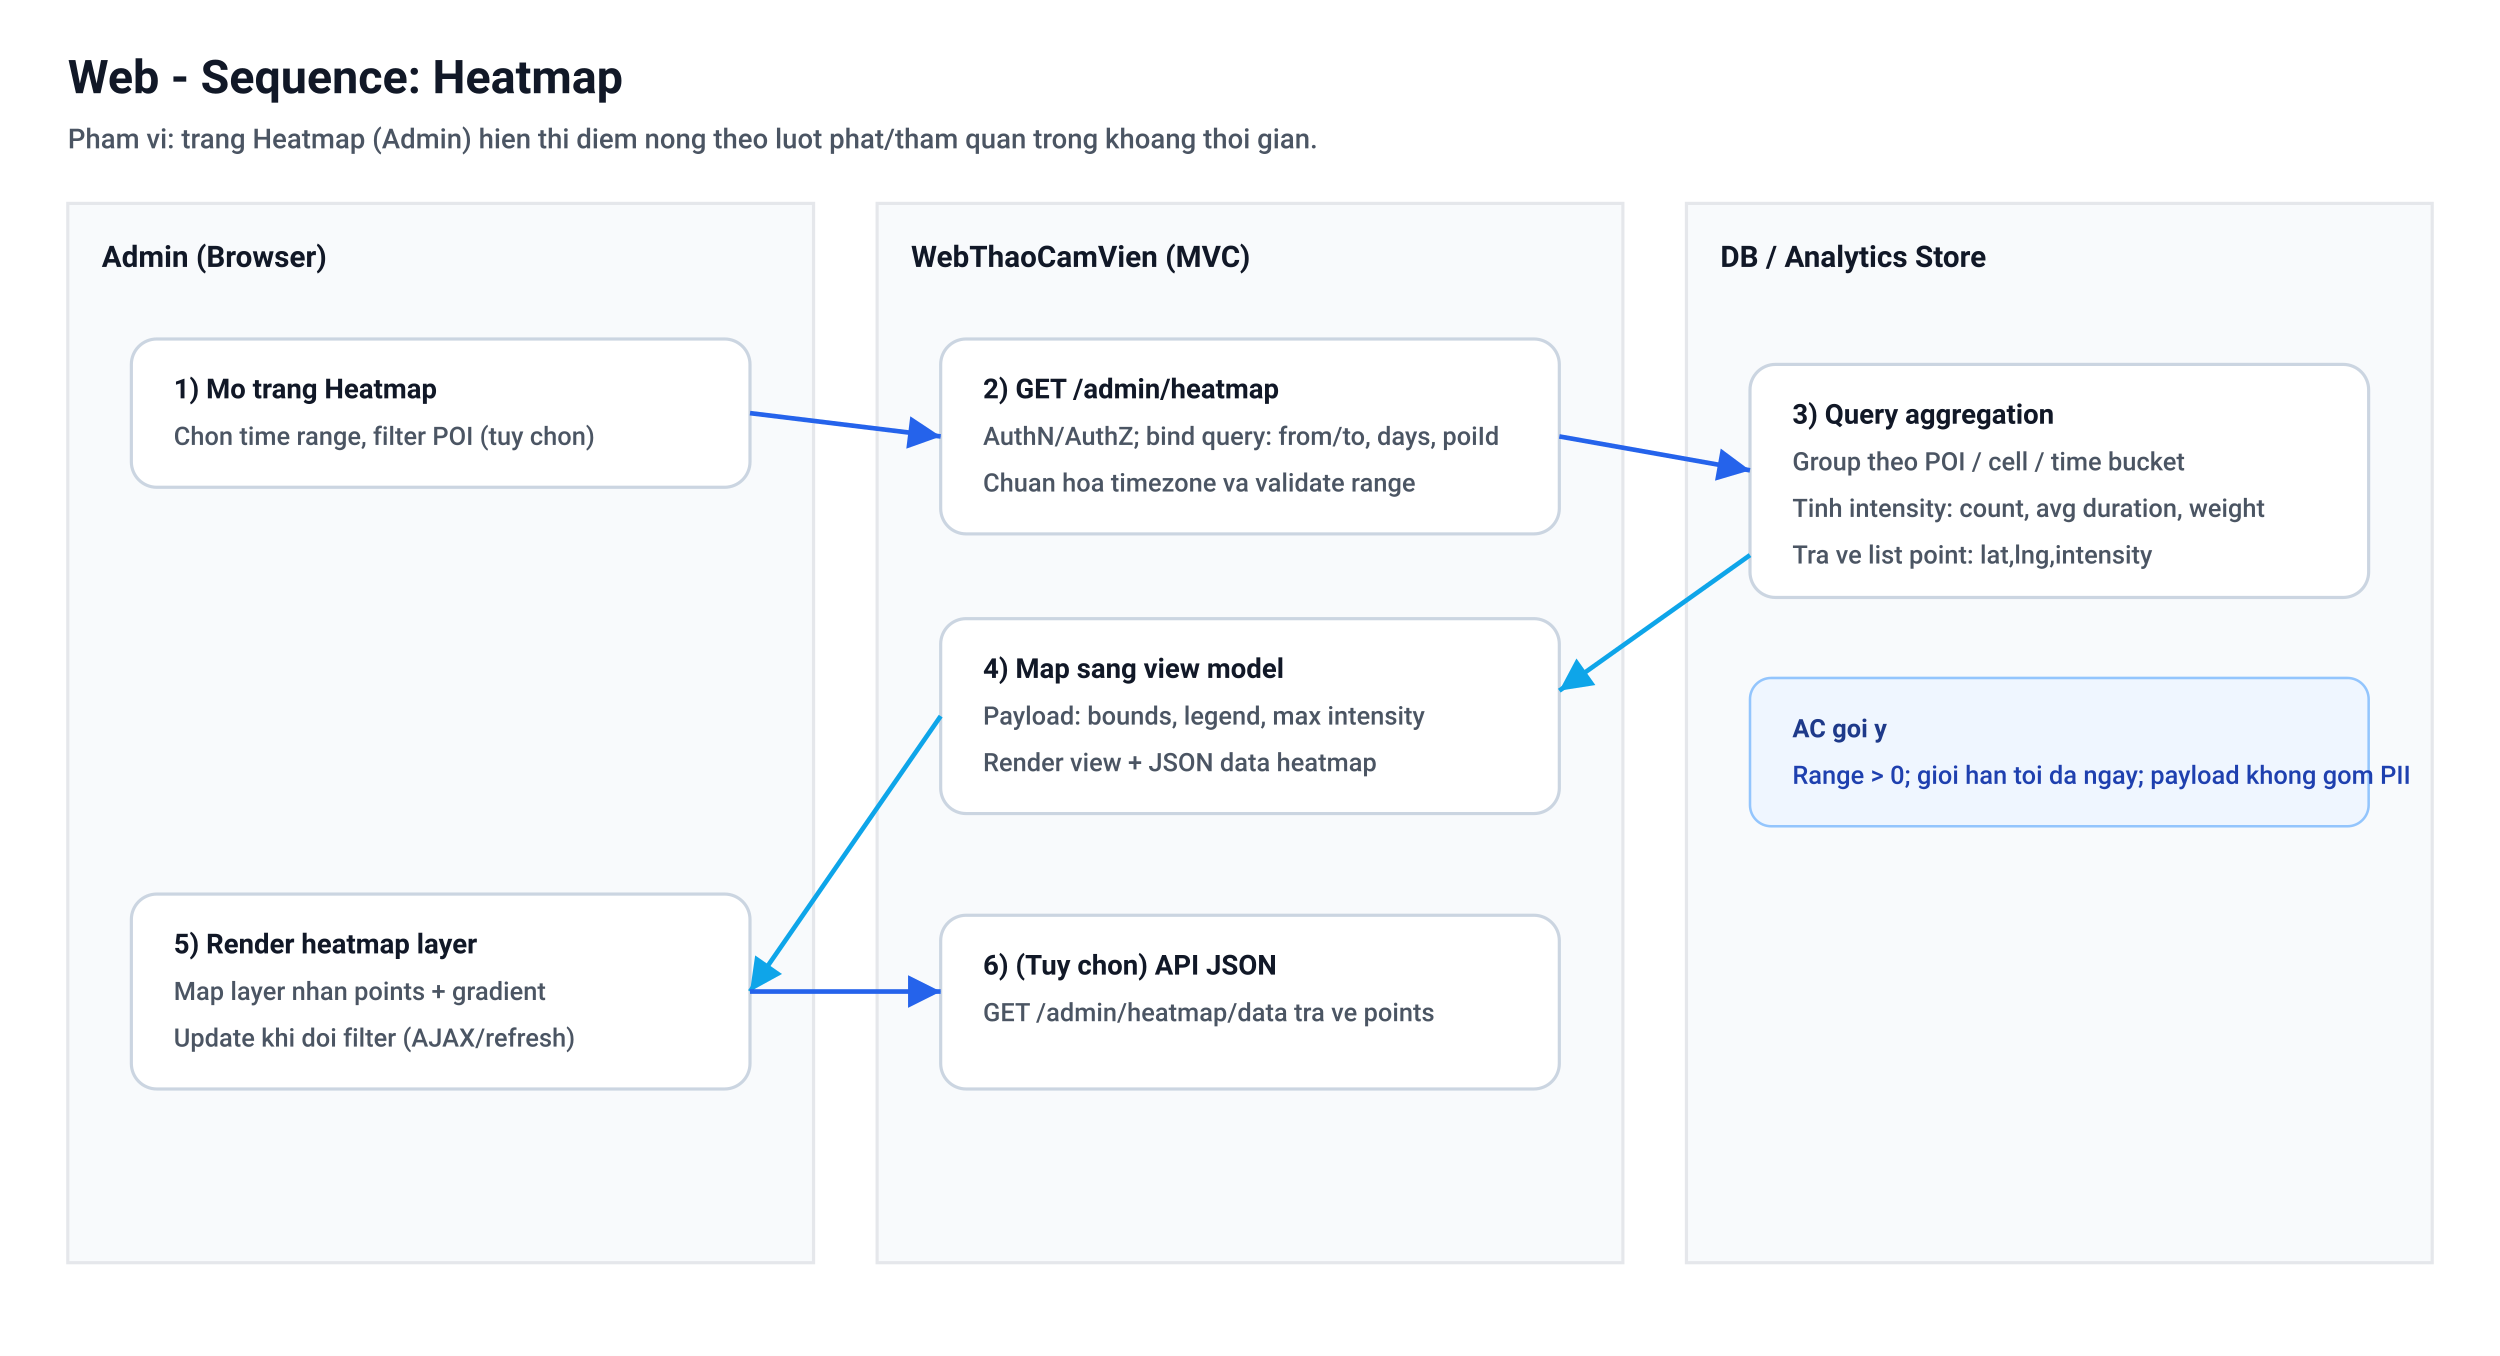
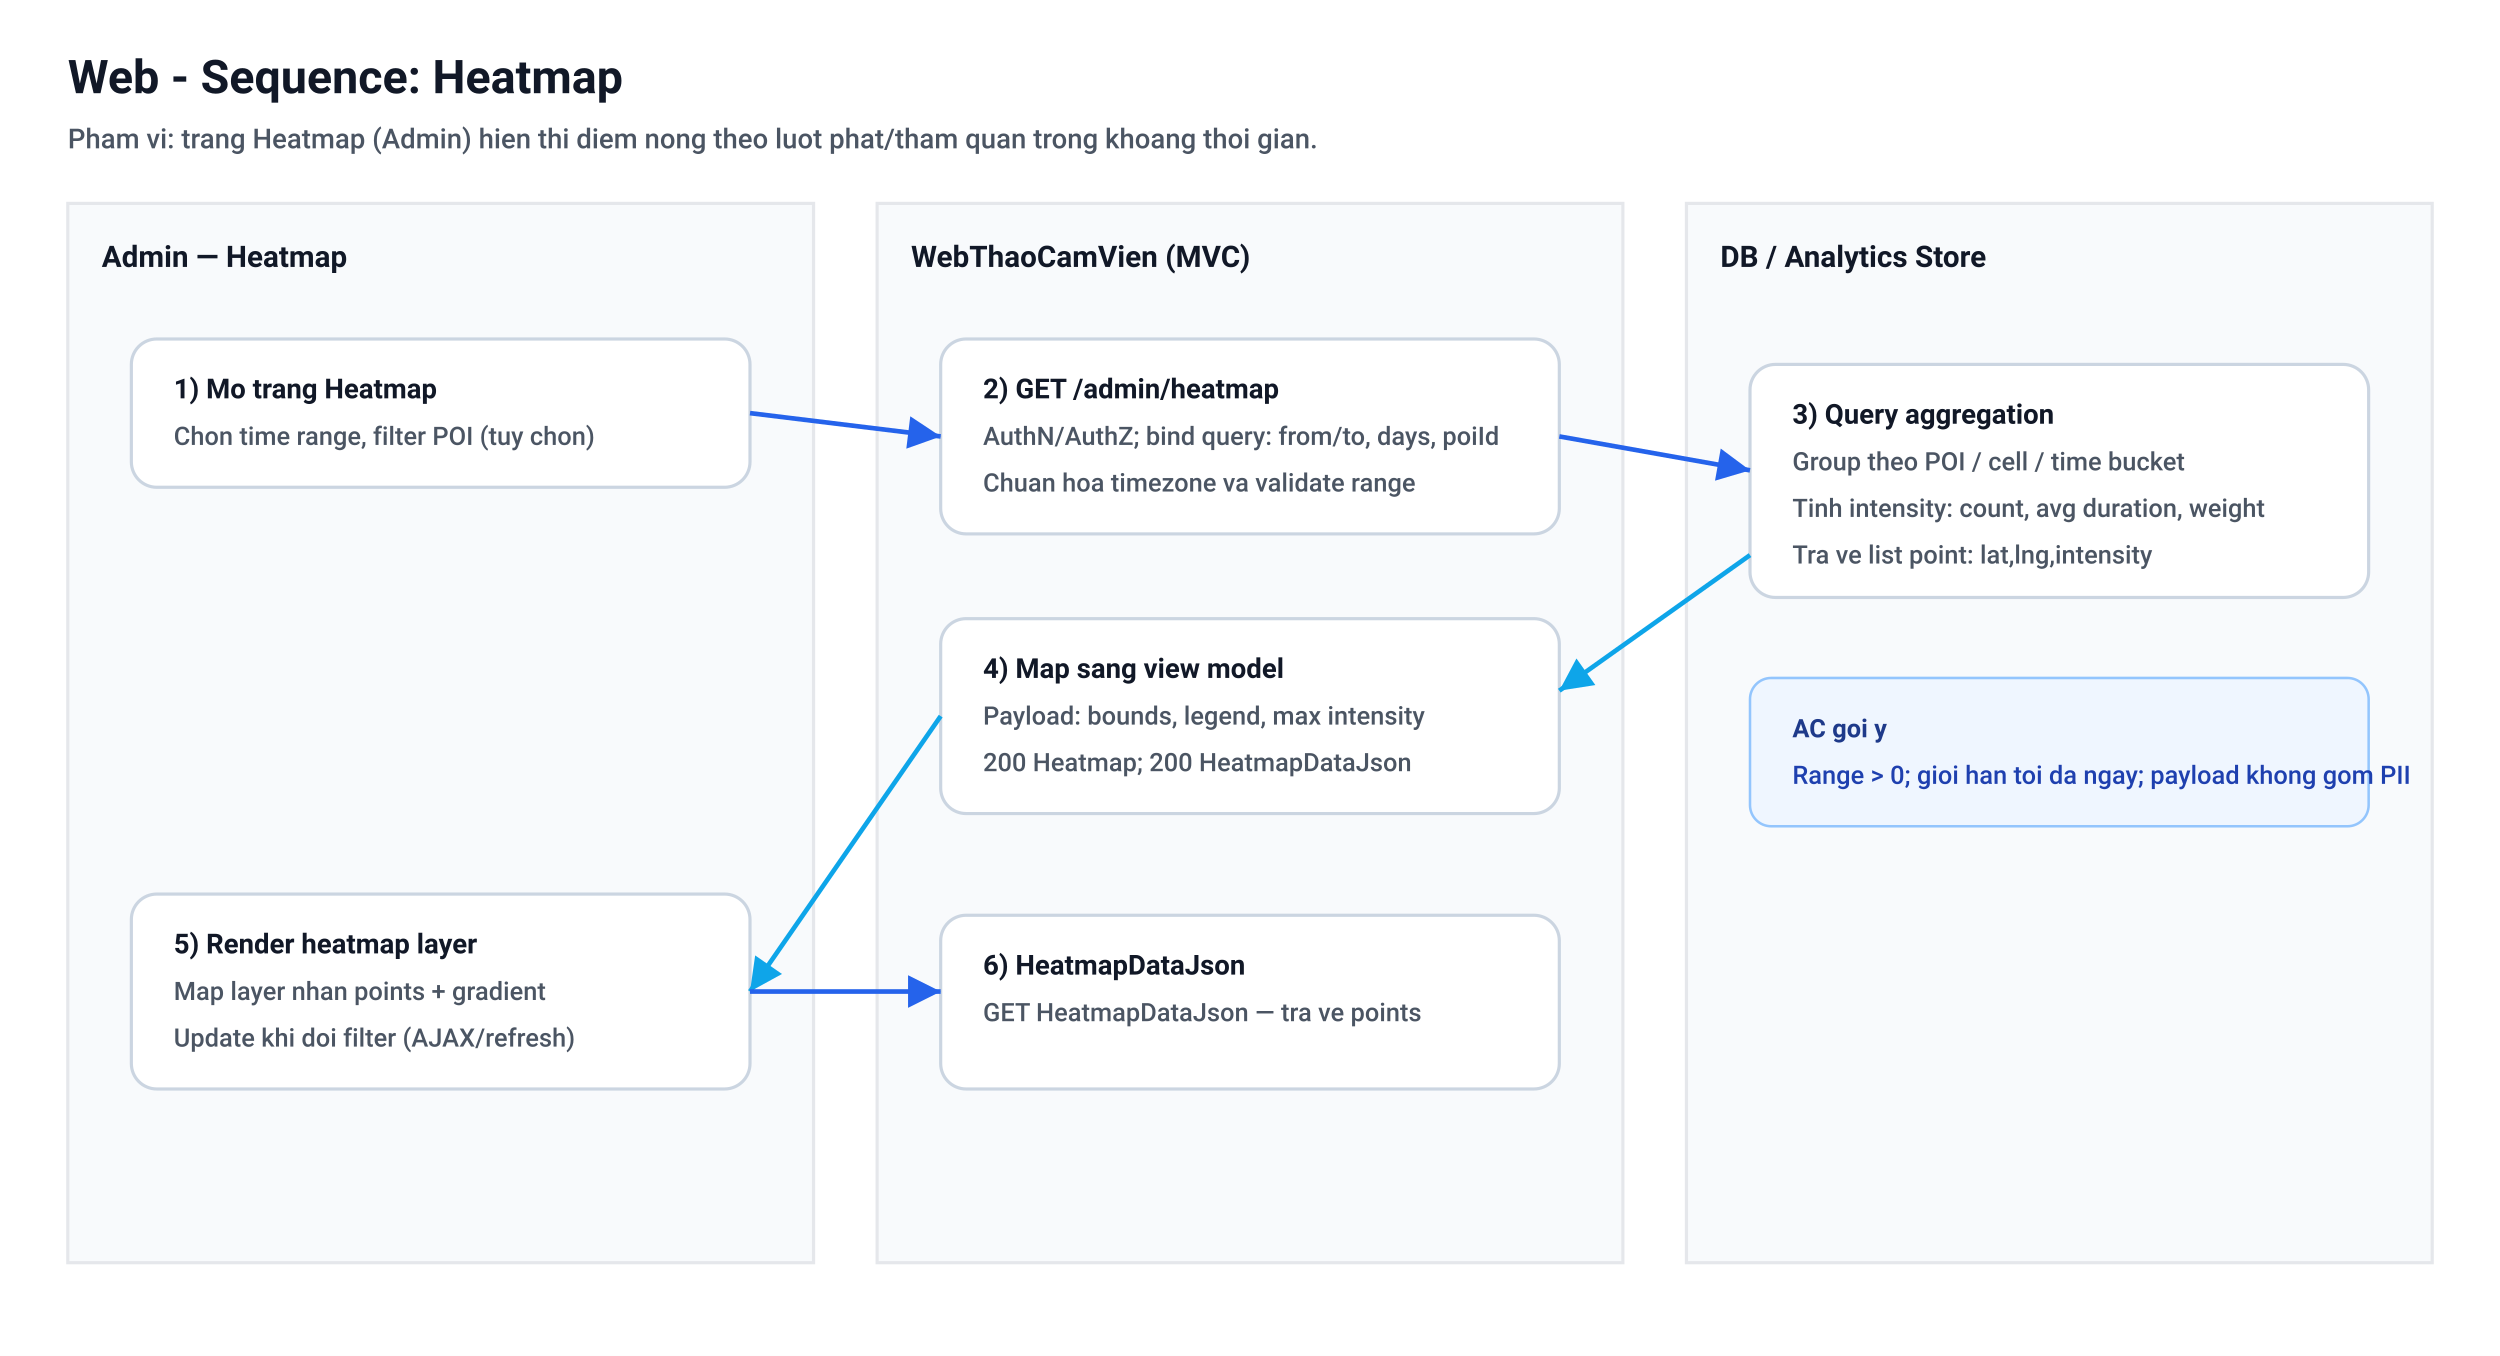
<svg xmlns="http://www.w3.org/2000/svg" width="1180" height="640" viewBox="0 0 1180 640">
  <defs>
    <style>
      .title{font:700 22px system-ui,Segoe UI,Roboto,Arial; fill:#111827}
      .sub{font:500 13px system-ui,Segoe UI,Roboto,Arial; fill:#4b5563}
      .lane{fill:#f8fafc; stroke:#e5e7eb; stroke-width:1.5}
      .laneTitle{font:700 14px system-ui,Segoe UI,Roboto,Arial; fill:#111827}
      .box{fill:#ffffff; stroke:#cbd5e1; stroke-width:1.5; rx:12; ry:12}
      .boxT{font:600 13px system-ui,Segoe UI,Roboto,Arial; fill:#111827}
      .boxD{font:500 12px system-ui,Segoe UI,Roboto,Arial; fill:#4b5563}
      .arrow{stroke:#2563eb; stroke-width:2.2; fill:none; marker-end:url(#mEnd)}
      .arrow2{stroke:#0ea5e9; stroke-width:2.2; fill:none; marker-end:url(#mEnd2)}
      .note{fill:#eff6ff; stroke:#93c5fd; stroke-width:1.2; rx:10; ry:10}
      .noteT{font:600 12px system-ui,Segoe UI,Roboto,Arial; fill:#1e3a8a}
      .noteD{font:500 12px system-ui,Segoe UI,Roboto,Arial; fill:#1e40af}
    </style>
    <marker id="mEnd" viewBox="0 0 10 10" refX="10" refY="5" markerWidth="7" markerHeight="7" orient="auto-start-reverse">
      <path d="M 0 0 L 10 5 L 0 10 z" fill="#2563eb" />
    </marker>
    <marker id="mEnd2" viewBox="0 0 10 10" refX="10" refY="5" markerWidth="7" markerHeight="7" orient="auto-start-reverse">
      <path d="M 0 0 L 10 5 L 0 10 z" fill="#0ea5e9" />
    </marker>
  </defs>
  <rect x="0" y="0" width="1180" height="640" fill="#ffffff" />
  <text x="32" y="44" class="title">Web - Sequence: Heatmap</text>
  <text x="32" y="70" class="sub">Pham vi: trang Heatmap (Admin) hien thi diem nong theo luot phat/tham quan trong khoang thoi gian.</text>
  <rect x="32" y="96" width="352" height="500" class="lane" />
  <rect x="414" y="96" width="352" height="500" class="lane" />
  <rect x="796" y="96" width="352" height="500" class="lane" />
-   <text x="48" y="126" class="laneTitle">Admin (Browser)</text>
+   <text x="48" y="126" class="laneTitle">Admin — Heatmap</text>
  <text x="430" y="126" class="laneTitle">WebThaoCamVien (MVC)</text>
  <text x="812" y="126" class="laneTitle">DB / Analytics Store</text>
  <rect x="62" y="160" width="292" height="70" class="box" />
  <text x="82" y="188" class="boxT">1) Mo trang Heatmap</text>
  <text x="82" y="210" class="boxD">Chon time range, filter POI (tuy chon)</text>
  <rect x="444" y="160" width="292" height="92" class="box" />
  <text x="464" y="188" class="boxT">2) GET /admin/heatmap</text>
  <text x="464" y="210" class="boxD">AuthN/AuthZ; bind query: from/to, days, poiId</text>
  <text x="464" y="232" class="boxD">Chuan hoa timezone va validate range</text>
  <rect x="826" y="172" width="292" height="110" class="box" />
  <text x="846" y="200" class="boxT">3) Query aggregation</text>
  <text x="846" y="222" class="boxD">Group theo POI / cell / time bucket</text>
  <text x="846" y="244" class="boxD">Tinh intensity: count, avg duration, weight</text>
  <text x="846" y="266" class="boxD">Tra ve list point: lat,lng,intensity</text>
  <rect x="444" y="292" width="292" height="92" class="box" />
  <text x="464" y="320" class="boxT">4) Map sang view model</text>
  <text x="464" y="342" class="boxD">Payload: bounds, legend, max intensity</text>
-   <text x="464" y="364" class="boxD">Render view + JSON data heatmap</text>
+   <text x="464" y="364" class="boxD">200 Heatmap; 200 HeatmapDataJson</text>
  <rect x="62" y="422" width="292" height="92" class="box" />
  <text x="82" y="450" class="boxT">5) Render heatmap layer</text>
  <text x="82" y="472" class="boxD">Map layer nhan points + gradient</text>
  <text x="82" y="494" class="boxD">Update khi doi filter (AJAX/refresh)</text>
  <rect x="444" y="432" width="292" height="82" class="box" />
-   <text x="464" y="460" class="boxT">6) (Tuy chon) API JSON</text>
-   <text x="464" y="482" class="boxD">GET /admin/heatmap/data tra ve points</text>
+   <text x="464" y="460" class="boxT">6) HeatmapDataJson</text>
+   <text x="464" y="482" class="boxD">GET HeatmapDataJson — tra ve points</text>
  <path d="M354 195 L444 206" class="arrow" />
  <path d="M736 206 L826 222" class="arrow" />
  <path d="M826 262 L736 326" class="arrow2" />
  <path d="M444 338 L354 468" class="arrow2" />
  <path d="M354 468 L444 468" class="arrow" />
  <rect x="826" y="320" width="292" height="70" class="note" />
  <text x="846" y="348" class="noteT">AC goi y</text>
  <text x="846" y="370" class="noteD">Range &gt; 0; gioi han toi da ngay; payload khong gom PII</text>
</svg>
